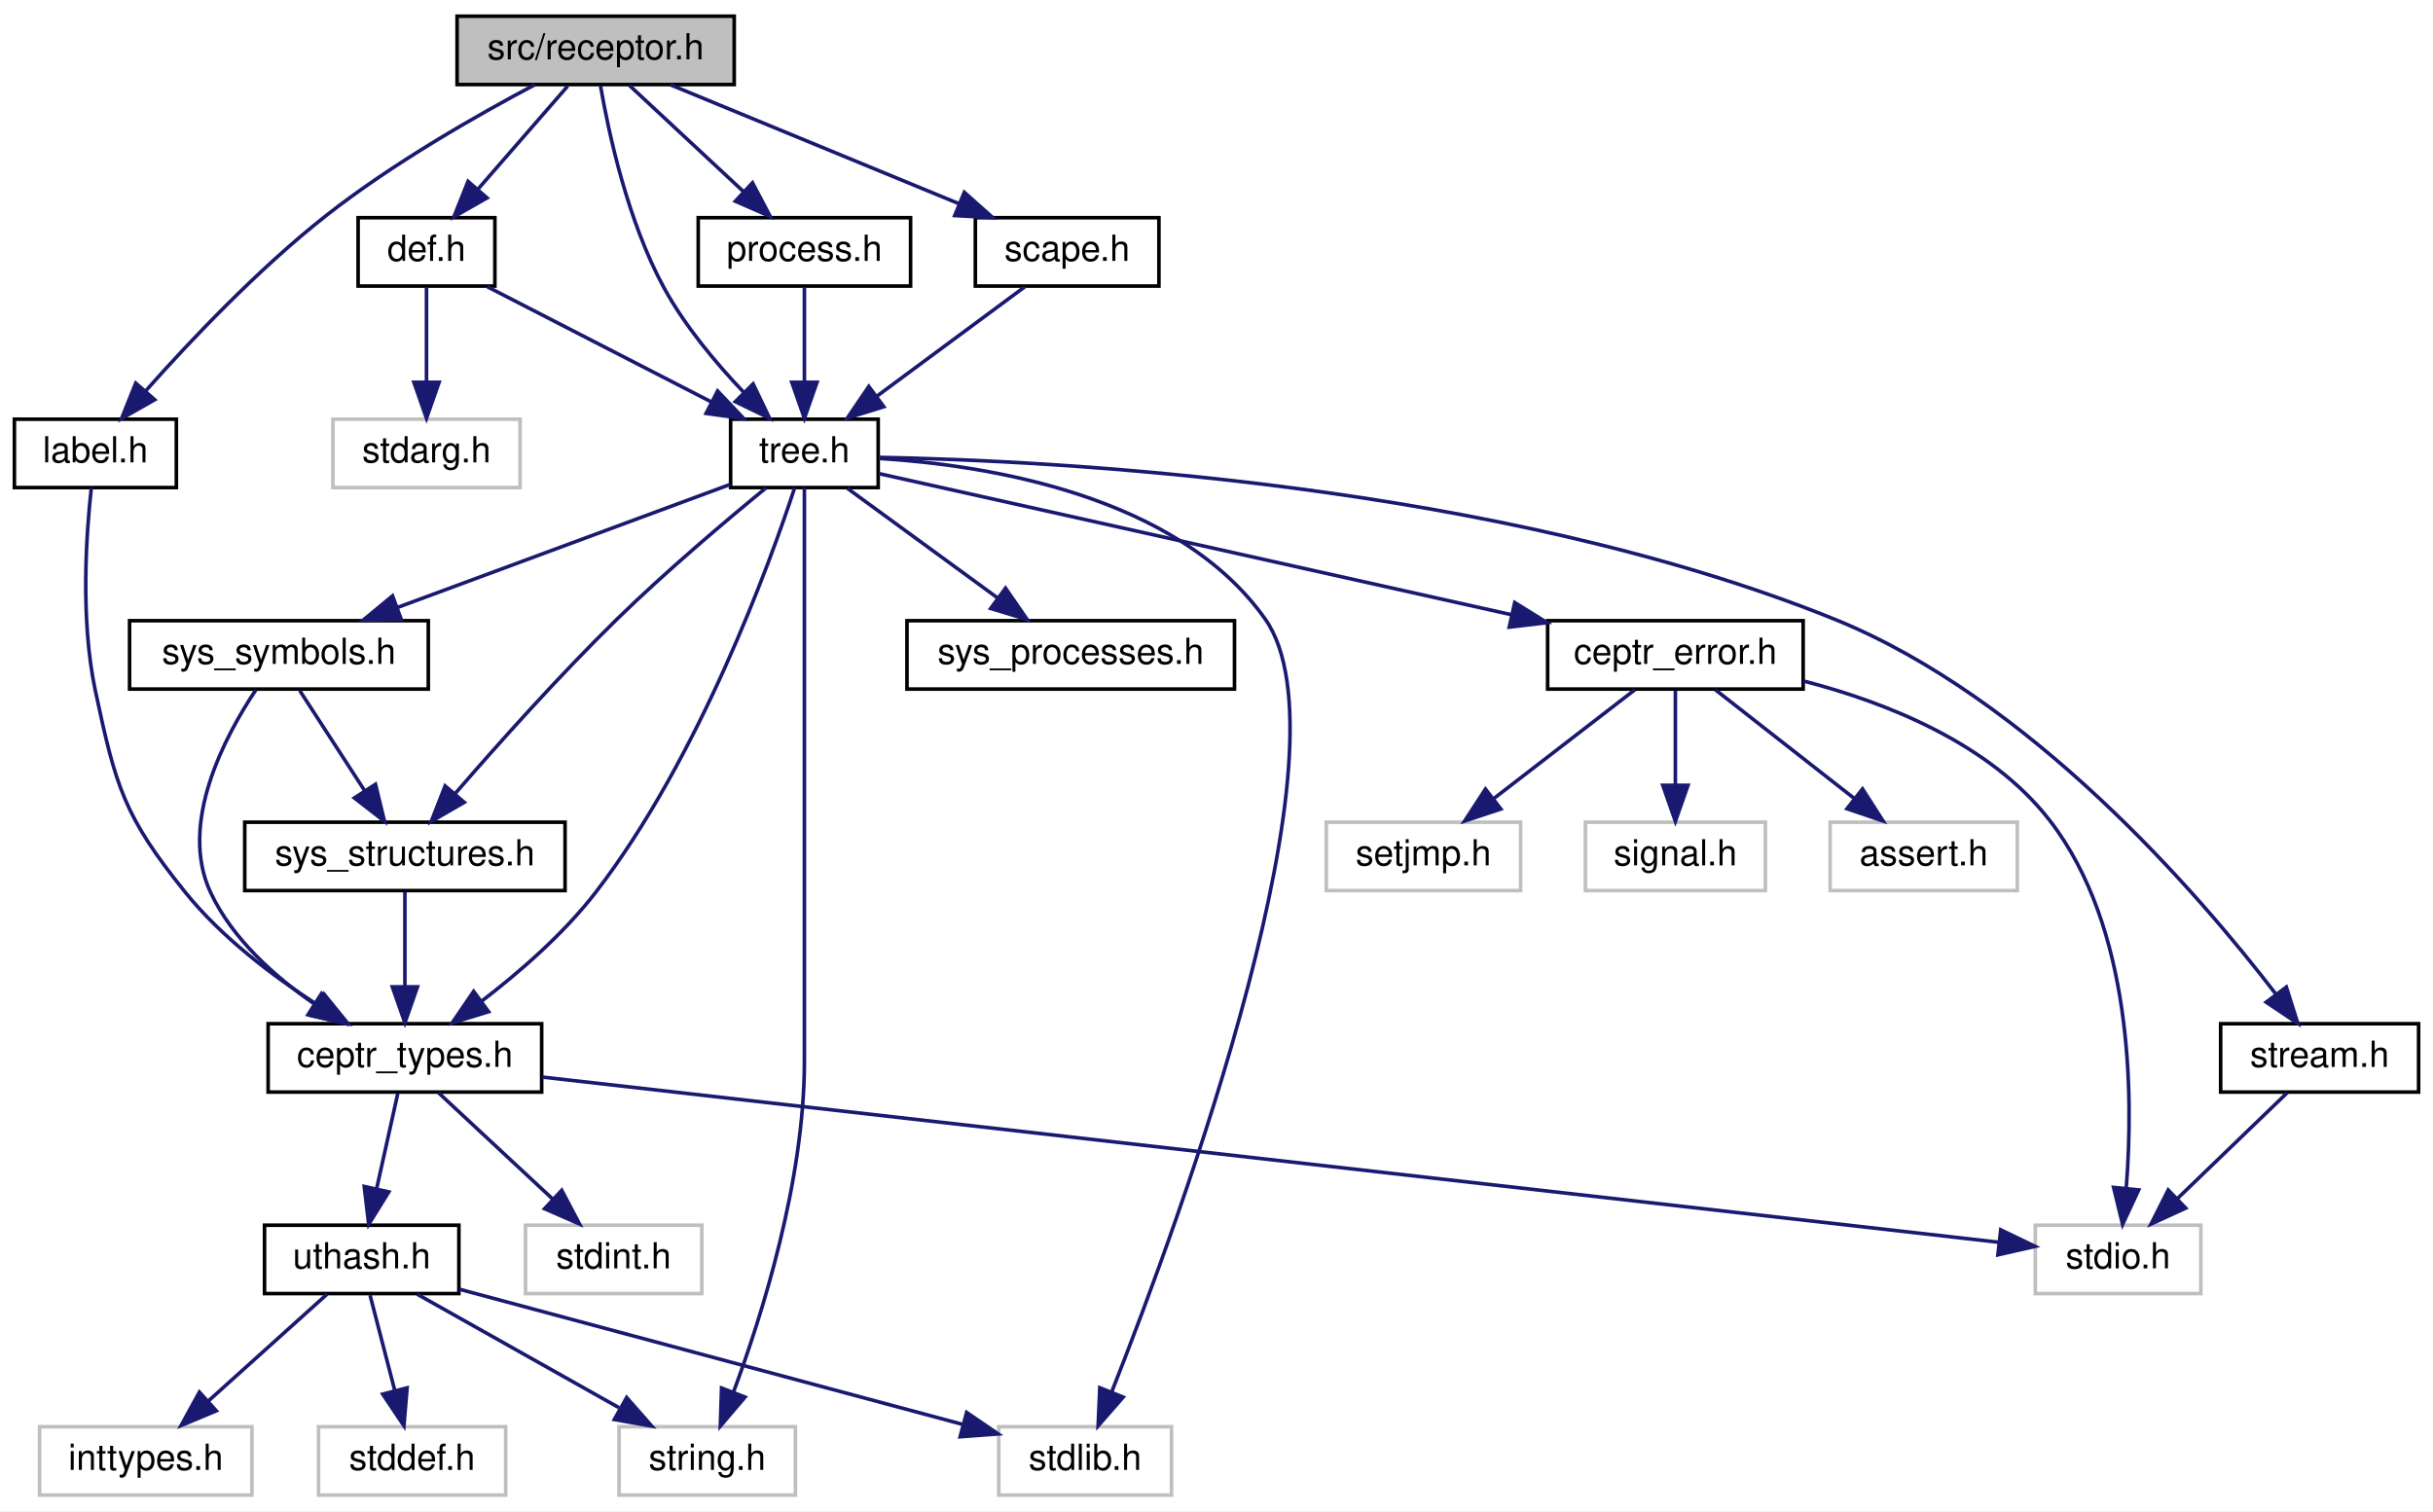
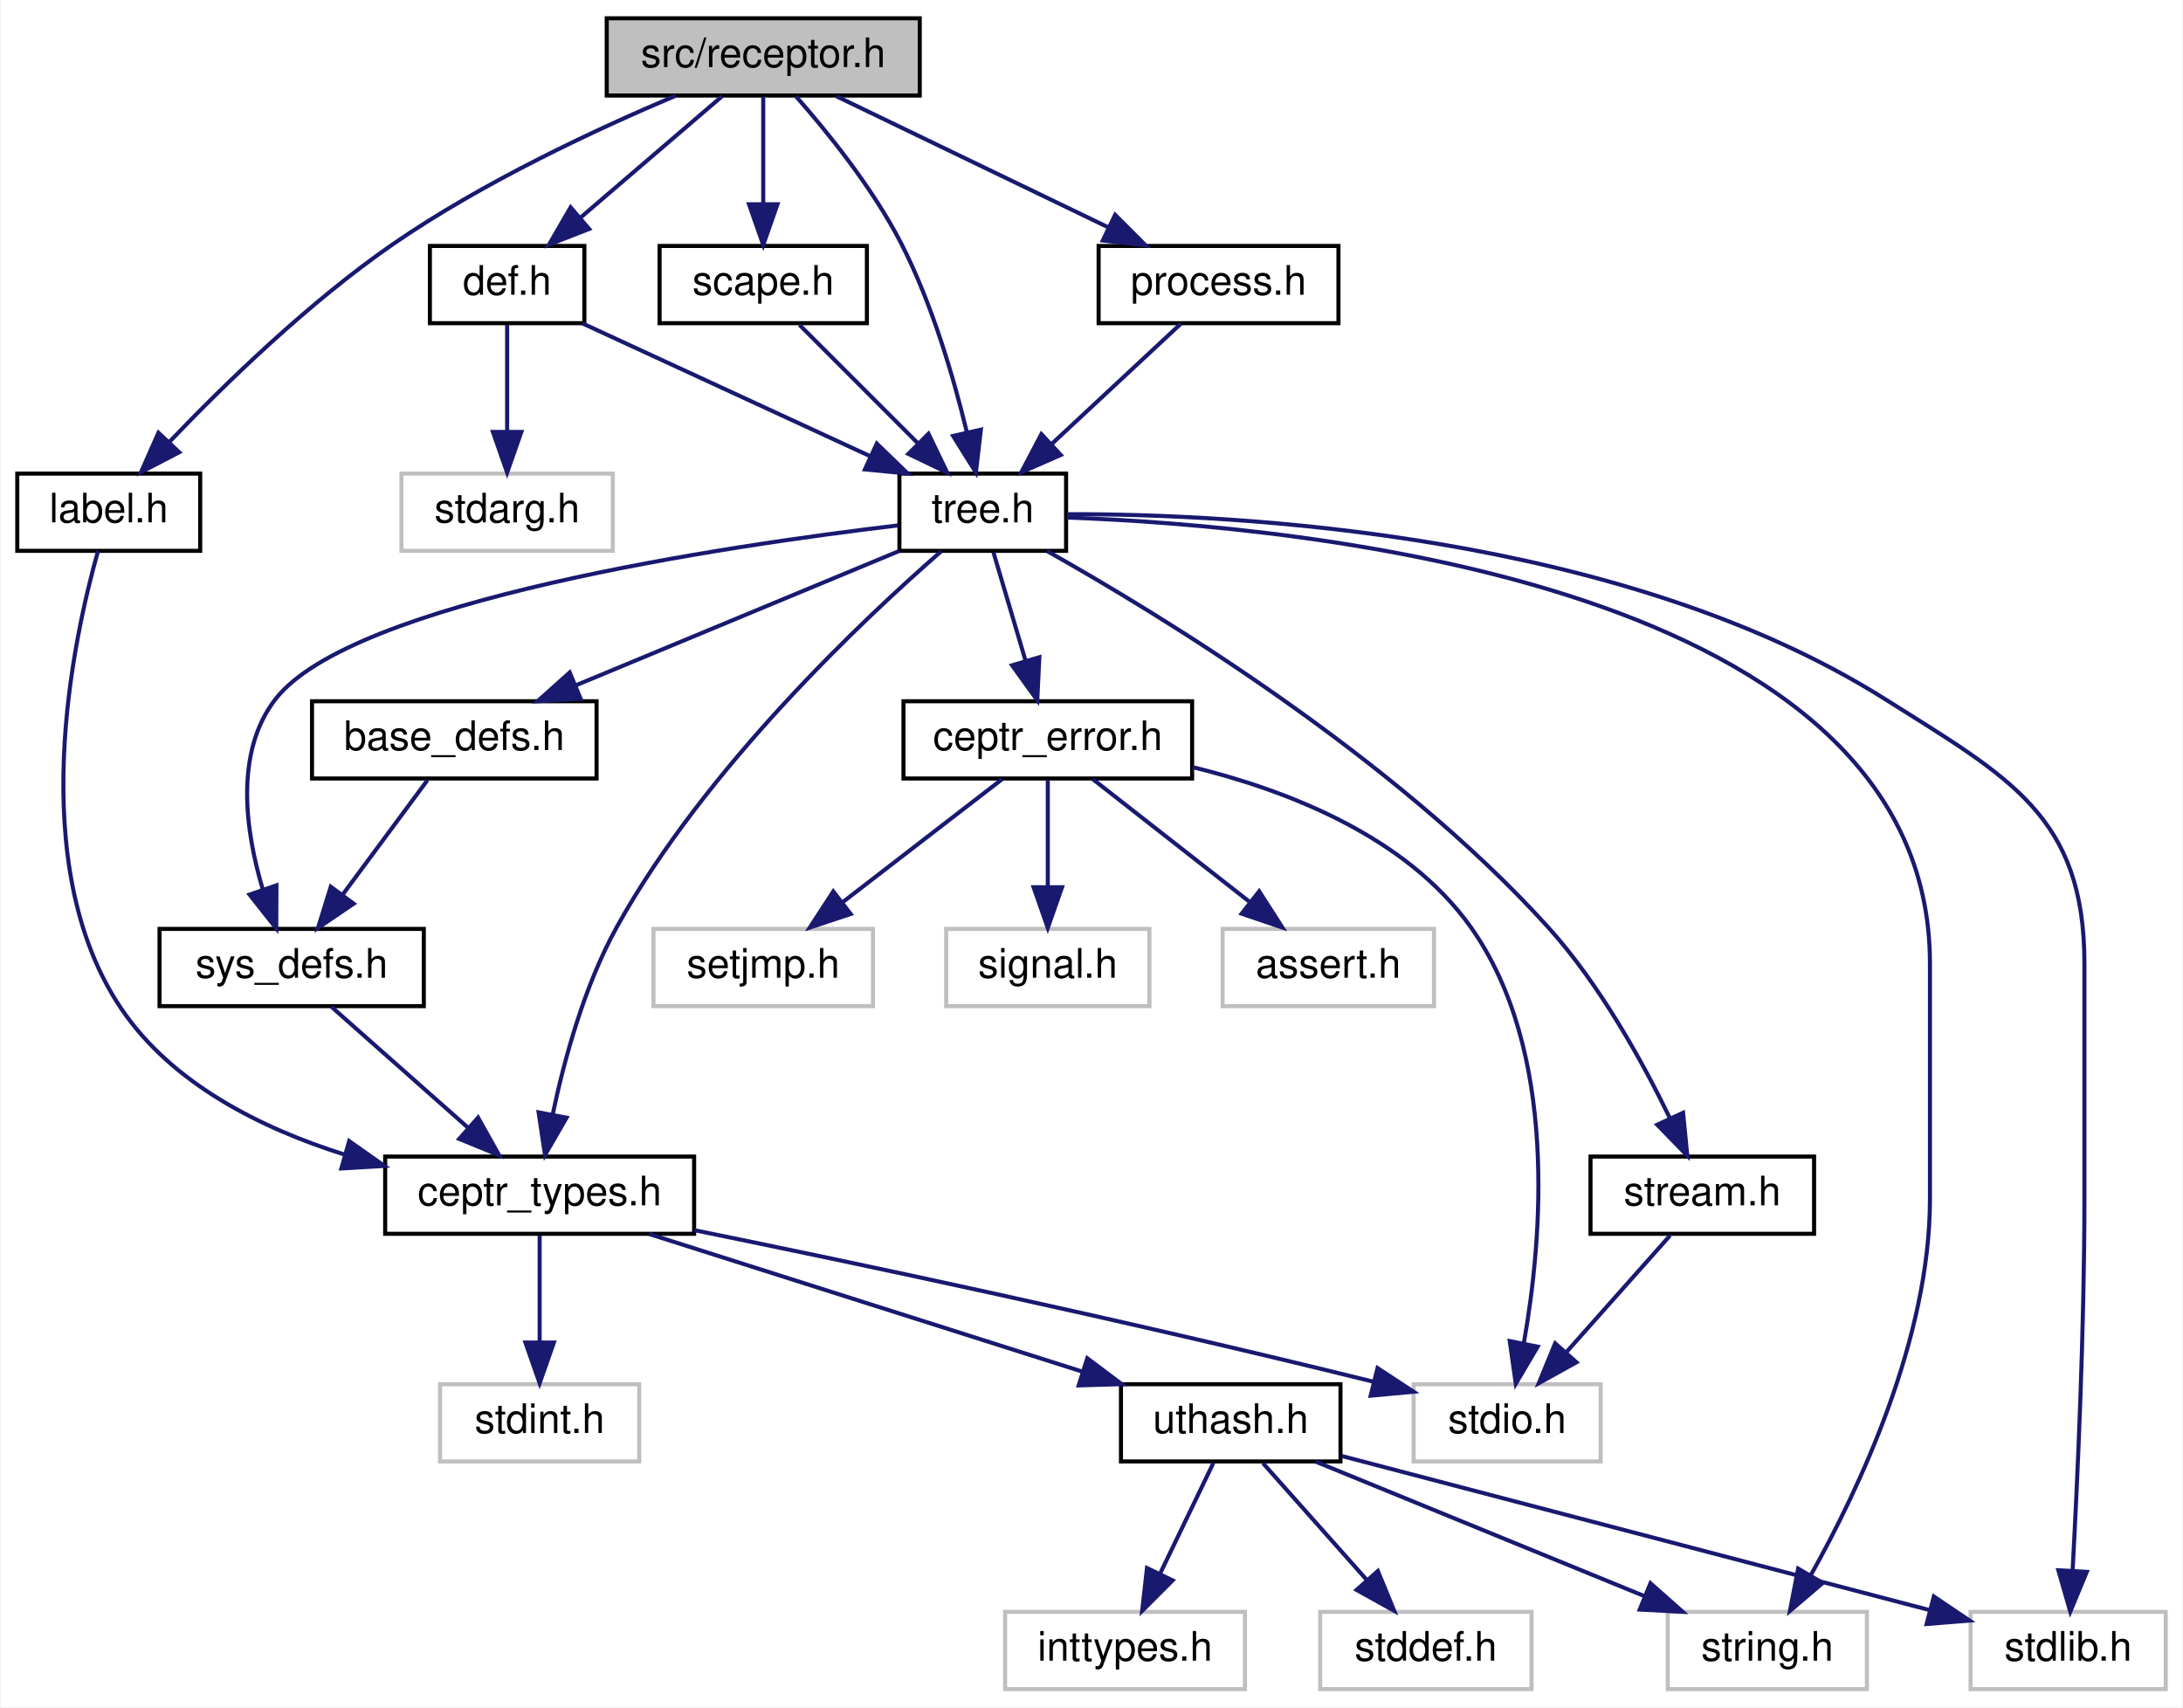
- <svg xmlns="http://www.w3.org/2000/svg" xmlns:xlink="http://www.w3.org/1999/xlink" width="676pt" height="420pt" viewBox="0.00 0.00 676.00 420.00">
+ <svg xmlns="http://www.w3.org/2000/svg" xmlns:xlink="http://www.w3.org/1999/xlink" width="537pt" height="420pt" viewBox="0.00 0.00 536.50 420.00">
  <g id="graph0" class="graph" transform="scale(1 1) rotate(0) translate(4 416)">
-     <polygon fill="white" stroke="none" points="-4,4 -4,-416 672,-416 672,4 -4,4" />
+     <polygon fill="white" stroke="none" points="-4,4 -4,-416 532.5,-416 532.5,4 -4,4" />
    <g id="node1" class="node">
-       <polygon fill="#bfbfbf" stroke="black" points="123,-392.5 123,-411.5 200,-411.5 200,-392.5 123,-392.5" />
-       <text text-anchor="middle" x="161.5" y="-399.5" font-family="Helvetica,sans-Serif" font-size="10.00">src/receptor.h</text>
+       <polygon fill="#bfbfbf" stroke="black" points="145,-392.5 145,-411.5 222,-411.5 222,-392.5 145,-392.5" />
+       <text text-anchor="middle" x="183.5" y="-399.5" font-family="Helvetica,sans-Serif" font-size="10.00">src/receptor.h</text>
    </g>
    <g id="node2" class="node">
      <g id="a_node2">
        <a xlink:href="tree_8h.html" target="_top" xlink:title="semantic trees header file ">
-           <polygon fill="white" stroke="black" points="199,-280.5 199,-299.5 240,-299.5 240,-280.5 199,-280.5" />
-           <text text-anchor="middle" x="219.5" y="-287.5" font-family="Helvetica,sans-Serif" font-size="10.00">tree.h</text>
+           <polygon fill="white" stroke="black" points="217,-280.5 217,-299.5 258,-299.5 258,-280.5 217,-280.5" />
+           <text text-anchor="middle" x="237.5" y="-287.5" font-family="Helvetica,sans-Serif" font-size="10.00">tree.h</text>
        </a>
      </g>
    </g>
    <g id="edge1" class="edge">
-       <path fill="none" stroke="midnightblue" d="M162.851,-392.128C165.091,-379.167 170.368,-354.58 180.5,-336 186.291,-325.381 194.935,-315.068 202.614,-307.001" />
-       <polygon fill="midnightblue" stroke="midnightblue" points="205.255,-309.309 209.831,-299.753 200.295,-304.37 205.255,-309.309" />
-     </g>
-     <g id="node19" class="node">
-       <g id="a_node19">
+       <path fill="none" stroke="midnightblue" d="M191.536,-392.321C199.155,-383.687 210.455,-369.774 217.5,-356 225.06,-341.218 230.35,-323.062 233.582,-309.7" />
+       <polygon fill="midnightblue" stroke="midnightblue" points="237.033,-310.307 235.817,-299.782 230.204,-308.768 237.033,-310.307" />
+     </g>
+     <g id="node18" class="node">
+       <g id="a_node18">
        <a xlink:href="def_8h.html" target="_top" xlink:title="header file for symbol and structure definition functions ">
-           <polygon fill="white" stroke="black" points="95.5,-336.5 95.5,-355.5 133.5,-355.5 133.5,-336.5 95.5,-336.5" />
-           <text text-anchor="middle" x="114.5" y="-343.5" font-family="Helvetica,sans-Serif" font-size="10.00">def.h</text>
-         </a>
-       </g>
-     </g>
-     <g id="edge25" class="edge">
-       <path fill="none" stroke="midnightblue" d="M153.739,-392.083C146.963,-384.298 136.957,-372.801 128.745,-363.367" />
-       <polygon fill="midnightblue" stroke="midnightblue" points="131.322,-360.996 122.117,-355.751 126.042,-365.592 131.322,-360.996" />
-     </g>
-     <g id="node21" class="node">
-       <g id="a_node21">
+           <polygon fill="white" stroke="black" points="101.5,-336.5 101.5,-355.5 139.5,-355.5 139.5,-336.5 101.5,-336.5" />
+           <text text-anchor="middle" x="120.5" y="-343.5" font-family="Helvetica,sans-Serif" font-size="10.00">def.h</text>
+         </a>
+       </g>
+     </g>
+     <g id="edge23" class="edge">
+       <path fill="none" stroke="midnightblue" d="M173.378,-392.324C163.974,-384.263 149.756,-372.077 138.431,-362.369" />
+       <polygon fill="midnightblue" stroke="midnightblue" points="140.677,-359.684 130.806,-355.834 136.121,-364.999 140.677,-359.684" />
+     </g>
+     <g id="node20" class="node">
+       <g id="a_node20">
        <a xlink:href="label_8h.html" target="_top" xlink:title="Label tables map human readable text strings to parts of semantic trees. ">
          <polygon fill="white" stroke="black" points="0,-280.5 0,-299.5 45,-299.5 45,-280.5 0,-280.5" />
          <text text-anchor="middle" x="22.5" y="-287.5" font-family="Helvetica,sans-Serif" font-size="10.00">label.h</text>
        </a>
      </g>
    </g>
+     <g id="edge26" class="edge">
+       <path fill="none" stroke="midnightblue" d="M161.941,-392.444C142.867,-384.394 114.698,-371.311 92.5,-356 71.73,-341.674 50.924,-321.418 37.46,-307.341" />
+       <polygon fill="midnightblue" stroke="midnightblue" points="39.833,-304.754 30.437,-299.858 34.728,-309.545 39.833,-304.754" />
+     </g>
+     <g id="node21" class="node">
+       <g id="a_node21">
+         <a xlink:href="process_8h.html" target="_top" xlink:title="processing header files ">
+           <polygon fill="white" stroke="black" points="266,-336.5 266,-355.5 325,-355.5 325,-336.5 266,-336.5" />
+           <text text-anchor="middle" x="295.5" y="-343.5" font-family="Helvetica,sans-Serif" font-size="10.00">process.h</text>
+         </a>
+       </g>
+     </g>
    <g id="edge28" class="edge">
-       <path fill="none" stroke="midnightblue" d="M144.629,-392.471C128.893,-384.156 105.115,-370.65 86.5,-356 67.743,-341.238 48.889,-321.328 36.553,-307.448" />
-       <polygon fill="midnightblue" stroke="midnightblue" points="38.988,-304.915 29.774,-299.685 33.715,-309.52 38.988,-304.915" />
+       <path fill="none" stroke="midnightblue" d="M201.495,-392.324C219.538,-383.625 247.547,-370.12 268.303,-360.113" />
+       <polygon fill="midnightblue" stroke="midnightblue" points="270.062,-363.15 277.55,-355.655 267.022,-356.845 270.062,-363.15" />
    </g>
    <g id="node22" class="node">
      <g id="a_node22">
-         <a xlink:href="process_8h.html" target="_top" xlink:title="processing header files ">
-           <polygon fill="white" stroke="black" points="190,-336.5 190,-355.5 249,-355.5 249,-336.5 190,-336.5" />
-           <text text-anchor="middle" x="219.5" y="-343.5" font-family="Helvetica,sans-Serif" font-size="10.00">process.h</text>
+         <a xlink:href="scape_8h.html" target="_top" xlink:title="scape header files ">
+           <polygon fill="white" stroke="black" points="158,-336.5 158,-355.5 209,-355.5 209,-336.5 158,-336.5" />
+           <text text-anchor="middle" x="183.5" y="-343.5" font-family="Helvetica,sans-Serif" font-size="10.00">scape.h</text>
        </a>
      </g>
    </g>
    <g id="edge30" class="edge">
-       <path fill="none" stroke="midnightblue" d="M170.819,-392.324C179.393,-384.341 192.312,-372.313 202.688,-362.653" />
-       <polygon fill="midnightblue" stroke="midnightblue" points="205.078,-365.21 210.012,-355.834 200.308,-360.086 205.078,-365.21" />
-     </g>
-     <g id="node23" class="node">
-       <g id="a_node23">
-         <a xlink:href="scape_8h.html" target="_top" xlink:title="scape header files ">
-           <polygon fill="white" stroke="black" points="267,-336.5 267,-355.5 318,-355.5 318,-336.5 267,-336.5" />
-           <text text-anchor="middle" x="292.5" y="-343.5" font-family="Helvetica,sans-Serif" font-size="10.00">scape.h</text>
-         </a>
-       </g>
-     </g>
-     <g id="edge32" class="edge">
-       <path fill="none" stroke="midnightblue" d="M182.257,-392.444C203.816,-383.557 237.763,-369.563 262.294,-359.451" />
-       <polygon fill="midnightblue" stroke="midnightblue" points="263.928,-362.563 271.84,-355.516 261.261,-356.092 263.928,-362.563" />
+       <path fill="none" stroke="midnightblue" d="M183.5,-392.083C183.5,-385.006 183.5,-374.861 183.5,-365.986" />
+       <polygon fill="midnightblue" stroke="midnightblue" points="187,-365.751 183.5,-355.751 180,-365.751 187,-365.751" />
    </g>
    <g id="node3" class="node">
-       <polygon fill="white" stroke="#bfbfbf" points="168,-0.5 168,-19.5 217,-19.5 217,-0.5 168,-0.5" />
-       <text text-anchor="middle" x="192.5" y="-7.5" font-family="Helvetica,sans-Serif" font-size="10.00">string.h</text>
+       <polygon fill="white" stroke="#bfbfbf" points="406,-0.5 406,-19.5 455,-19.5 455,-0.5 406,-0.5" />
+       <text text-anchor="middle" x="430.5" y="-7.5" font-family="Helvetica,sans-Serif" font-size="10.00">string.h</text>
    </g>
    <g id="edge2" class="edge">
-       <path fill="none" stroke="midnightblue" d="M219.5,-280.442C219.5,-261.936 219.5,-216.812 219.5,-179 219.5,-179 219.5,-179 219.5,-121 219.5,-87.861 207.799,-50.682 199.803,-29.145" />
-       <polygon fill="midnightblue" stroke="midnightblue" points="203.009,-27.73 196.141,-19.662 196.478,-30.252 203.009,-27.73" />
+       <path fill="none" stroke="midnightblue" d="M258.177,-288.692C315.201,-286.646 470.5,-272.491 470.5,-179 470.5,-179 470.5,-179 470.5,-121 470.5,-86.617 453.026,-49.631 441.177,-28.503" />
+       <polygon fill="midnightblue" stroke="midnightblue" points="444.123,-26.607 436.062,-19.732 438.076,-30.133 444.123,-26.607" />
    </g>
    <g id="node4" class="node">
-       <polygon fill="white" stroke="#bfbfbf" points="273.5,-0.5 273.5,-19.5 321.5,-19.5 321.5,-0.5 273.5,-0.5" />
-       <text text-anchor="middle" x="297.5" y="-7.5" font-family="Helvetica,sans-Serif" font-size="10.00">stdlib.h</text>
+       <polygon fill="white" stroke="#bfbfbf" points="480.5,-0.5 480.5,-19.5 528.5,-19.5 528.5,-0.5 480.5,-0.5" />
+       <text text-anchor="middle" x="504.5" y="-7.5" font-family="Helvetica,sans-Serif" font-size="10.00">stdlib.h</text>
    </g>
    <g id="edge3" class="edge">
-       <path fill="none" stroke="midnightblue" d="M240.165,-288.604C269.666,-286.79 322.99,-278.598 347.5,-244 372.292,-209.005 324.136,-77.878 304.926,-29.275" />
-       <polygon fill="midnightblue" stroke="midnightblue" points="308.074,-27.723 301.108,-19.741 301.576,-30.325 308.074,-27.723" />
+       <path fill="none" stroke="midnightblue" d="M258.257,-289.518C299.776,-289.597 394.627,-284.891 459.5,-244 490.105,-224.709 508.5,-215.178 508.5,-179 508.5,-179 508.5,-179 508.5,-121 508.5,-88.927 506.781,-51.628 505.596,-29.741" />
+       <polygon fill="midnightblue" stroke="midnightblue" points="509.08,-29.341 505.023,-19.554 502.091,-29.735 509.08,-29.341" />
    </g>
    <g id="node5" class="node">
      <g id="a_node5">
        <a xlink:href="ceptr__error_8h_source.html" target="_top" xlink:title="ceptr_error.h">
-           <polygon fill="white" stroke="black" points="426,-224.5 426,-243.5 497,-243.5 497,-224.5 426,-224.5" />
-           <text text-anchor="middle" x="461.5" y="-231.5" font-family="Helvetica,sans-Serif" font-size="10.00">ceptr_error.h</text>
+           <polygon fill="white" stroke="black" points="218,-224.5 218,-243.5 289,-243.5 289,-224.5 218,-224.5" />
+           <text text-anchor="middle" x="253.5" y="-231.5" font-family="Helvetica,sans-Serif" font-size="10.00">ceptr_error.h</text>
        </a>
      </g>
    </g>
    <g id="edge4" class="edge">
-       <path fill="none" stroke="midnightblue" d="M240.133,-284.396C278.897,-275.746 363.434,-256.882 416.097,-245.131" />
-       <polygon fill="midnightblue" stroke="midnightblue" points="416.863,-248.546 425.861,-242.952 415.339,-241.714 416.863,-248.546" />
+       <path fill="none" stroke="midnightblue" d="M240.142,-280.083C242.286,-272.849 245.379,-262.409 248.049,-253.397" />
+       <polygon fill="midnightblue" stroke="midnightblue" points="251.422,-254.333 250.907,-243.751 244.71,-252.345 251.422,-254.333" />
    </g>
    <g id="node10" class="node">
      <g id="a_node10">
-         <a xlink:href="sys__symbols_8h.html" target="_top" xlink:title="Defines hard-coded system defined symbols. ">
-           <polygon fill="white" stroke="black" points="32,-224.5 32,-243.5 115,-243.5 115,-224.5 32,-224.5" />
-           <text text-anchor="middle" x="73.5" y="-231.5" font-family="Helvetica,sans-Serif" font-size="10.00">sys_symbols.h</text>
+         <a xlink:href="sys__defs_8h.html" target="_top" xlink:title="Defines types and vars for system defined semantics. ">
+           <polygon fill="white" stroke="black" points="35,-168.5 35,-187.5 100,-187.5 100,-168.5 35,-168.5" />
+           <text text-anchor="middle" x="67.5" y="-175.5" font-family="Helvetica,sans-Serif" font-size="10.00">sys_defs.h</text>
        </a>
      </g>
    </g>
    <g id="edge9" class="edge">
-       <path fill="none" stroke="midnightblue" d="M198.891,-281.378C174.844,-272.484 134.766,-257.66 106.4,-247.168" />
-       <polygon fill="midnightblue" stroke="midnightblue" points="107.494,-243.841 96.9,-243.655 105.065,-250.407 107.494,-243.841" />
+       <path fill="none" stroke="midnightblue" d="M216.712,-286.766C174.741,-281.781 82.268,-268.24 63.5,-244 53.351,-230.892 56.14,-211.477 60.376,-197.279" />
+       <polygon fill="midnightblue" stroke="midnightblue" points="63.752,-198.224 63.706,-187.629 57.135,-195.94 63.752,-198.224" />
    </g>
    <g id="node11" class="node">
      <g id="a_node11">
-         <a xlink:href="sys__structures_8h.html" target="_top" xlink:title="Defines hard-coded system defined structures. ">
-           <polygon fill="white" stroke="black" points="64,-168.5 64,-187.5 153,-187.5 153,-168.5 64,-168.5" />
-           <text text-anchor="middle" x="108.5" y="-175.5" font-family="Helvetica,sans-Serif" font-size="10.00">sys_structures.h</text>
+         <a xlink:href="ceptr__types_8h_source.html" target="_top" xlink:title="ceptr_types.h">
+           <polygon fill="white" stroke="black" points="90.5,-112.5 90.5,-131.5 166.5,-131.5 166.5,-112.5 90.5,-112.5" />
+           <text text-anchor="middle" x="128.5" y="-119.5" font-family="Helvetica,sans-Serif" font-size="10.00">ceptr_types.h</text>
        </a>
      </g>
    </g>
    <g id="edge20" class="edge">
-       <path fill="none" stroke="midnightblue" d="M208.812,-280.392C198.062,-271.588 181.166,-257.346 167.5,-244 151.4,-228.277 134.245,-209.068 122.607,-195.624" />
-       <polygon fill="midnightblue" stroke="midnightblue" points="124.991,-193.028 115.823,-187.717 119.678,-197.586 124.991,-193.028" />
-     </g>
-     <g id="node12" class="node">
-       <g id="a_node12">
-         <a xlink:href="ceptr__types_8h_source.html" target="_top" xlink:title="ceptr_types.h">
-           <polygon fill="white" stroke="black" points="70.5,-112.5 70.5,-131.5 146.5,-131.5 146.5,-112.5 70.5,-112.5" />
-           <text text-anchor="middle" x="108.5" y="-119.5" font-family="Helvetica,sans-Serif" font-size="10.00">ceptr_types.h</text>
-         </a>
-       </g>
-     </g>
-     <g id="edge22" class="edge">
-       <path fill="none" stroke="midnightblue" d="M216.785,-280.404C209.928,-259.591 190.379,-205.448 161.5,-168 152.631,-156.5 140.393,-145.87 129.91,-137.832" />
-       <polygon fill="midnightblue" stroke="midnightblue" points="131.756,-134.845 121.63,-131.728 127.603,-140.48 131.756,-134.845" />
+       <path fill="none" stroke="midnightblue" d="M227.246,-280.361C208.643,-264.146 169.247,-227.235 147.5,-188 139.485,-173.54 134.542,-155.352 131.715,-141.896" />
+       <polygon fill="midnightblue" stroke="midnightblue" points="135.12,-141.063 129.817,-131.891 128.242,-142.368 135.12,-141.063" />
+     </g>
+     <g id="node16" class="node">
+       <g id="a_node16">
+         <a xlink:href="base__defs_8h.html" target="_top" xlink:title="auto-generated system definitions ">
+           <polygon fill="white" stroke="black" points="72.5,-224.5 72.5,-243.5 142.5,-243.5 142.5,-224.5 72.5,-224.5" />
+           <text text-anchor="middle" x="107.5" y="-231.5" font-family="Helvetica,sans-Serif" font-size="10.00">base_defs.h</text>
+         </a>
+       </g>
+     </g>
+     <g id="edge18" class="edge">
+       <path fill="none" stroke="midnightblue" d="M216.901,-280.444C195.507,-271.557 161.819,-257.563 137.476,-247.451" />
+       <polygon fill="midnightblue" stroke="midnightblue" points="138.58,-244.12 128.003,-243.516 135.895,-250.585 138.58,-244.12" />
    </g>
    <g id="node17" class="node">
      <g id="a_node17">
-         <a xlink:href="sys__processes_8h.html" target="_top" xlink:title="Defines hard-coded system defined processes. ">
-           <polygon fill="white" stroke="black" points="248,-224.5 248,-243.5 339,-243.5 339,-224.5 248,-224.5" />
-           <text text-anchor="middle" x="293.5" y="-231.5" font-family="Helvetica,sans-Serif" font-size="10.00">sys_processes.h</text>
+         <a xlink:href="stream_8h.html" target="_top" xlink:title="streams abstraction header file ">
+           <polygon fill="white" stroke="black" points="387,-112.5 387,-131.5 442,-131.5 442,-112.5 387,-112.5" />
+           <text text-anchor="middle" x="414.5" y="-119.5" font-family="Helvetica,sans-Serif" font-size="10.00">stream.h</text>
        </a>
      </g>
    </g>
    <g id="edge21" class="edge">
-       <path fill="none" stroke="midnightblue" d="M231.389,-280.324C242.65,-272.107 259.787,-259.602 273.209,-249.807" />
-       <polygon fill="midnightblue" stroke="midnightblue" points="275.38,-252.556 281.394,-243.834 271.253,-246.901 275.38,-252.556" />
-     </g>
-     <g id="node18" class="node">
-       <g id="a_node18">
-         <a xlink:href="stream_8h.html" target="_top" xlink:title="streams abstraction header file ">
-           <polygon fill="white" stroke="black" points="613,-112.5 613,-131.5 668,-131.5 668,-112.5 613,-112.5" />
-           <text text-anchor="middle" x="640.5" y="-119.5" font-family="Helvetica,sans-Serif" font-size="10.00">stream.h</text>
-         </a>
-       </g>
-     </g>
-     <g id="edge23" class="edge">
-       <path fill="none" stroke="midnightblue" d="M240.096,-288.901C288.318,-288.011 411.572,-281.886 505.5,-244 560.047,-221.998 606.895,-167.641 628.218,-139.89" />
-       <polygon fill="midnightblue" stroke="midnightblue" points="631.247,-141.684 634.445,-131.584 625.646,-137.485 631.247,-141.684" />
+       <path fill="none" stroke="midnightblue" d="M253.304,-280.455C280.931,-264.928 338.663,-229.796 376.5,-188 389.223,-173.946 399.727,-154.954 406.442,-141.129" />
+       <polygon fill="midnightblue" stroke="midnightblue" points="409.768,-142.276 410.812,-131.733 403.421,-139.324 409.768,-142.276" />
    </g>
    <g id="node6" class="node">
-       <polygon fill="white" stroke="#bfbfbf" points="561.5,-56.5 561.5,-75.5 607.5,-75.5 607.5,-56.5 561.5,-56.5" />
-       <text text-anchor="middle" x="584.5" y="-63.5" font-family="Helvetica,sans-Serif" font-size="10.00">stdio.h</text>
+       <polygon fill="white" stroke="#bfbfbf" points="343.5,-56.5 343.5,-75.5 389.5,-75.5 389.5,-56.5 343.5,-56.5" />
+       <text text-anchor="middle" x="366.5" y="-63.5" font-family="Helvetica,sans-Serif" font-size="10.00">stdio.h</text>
    </g>
    <g id="edge5" class="edge">
-       <path fill="none" stroke="midnightblue" d="M497.073,-226.747C520.161,-220.78 548.934,-209.385 565.5,-188 588.537,-158.261 588.808,-111.842 586.777,-85.997" />
-       <polygon fill="midnightblue" stroke="midnightblue" points="590.226,-85.31 585.755,-75.704 583.26,-86.001 590.226,-85.31" />
+       <path fill="none" stroke="midnightblue" d="M289.134,-227.294C312.56,-221.553 341.705,-210.202 357.5,-188 379.199,-157.498 375.11,-111.038 370.579,-85.473" />
+       <polygon fill="midnightblue" stroke="midnightblue" points="374.002,-84.741 368.62,-75.615 367.136,-86.105 374.002,-84.741" />
    </g>
    <g id="node7" class="node">
-       <polygon fill="white" stroke="#bfbfbf" points="436.5,-168.5 436.5,-187.5 486.5,-187.5 486.5,-168.5 436.5,-168.5" />
-       <text text-anchor="middle" x="461.5" y="-175.5" font-family="Helvetica,sans-Serif" font-size="10.00">signal.h</text>
+       <polygon fill="white" stroke="#bfbfbf" points="228.5,-168.5 228.5,-187.5 278.5,-187.5 278.5,-168.5 228.5,-168.5" />
+       <text text-anchor="middle" x="253.5" y="-175.5" font-family="Helvetica,sans-Serif" font-size="10.00">signal.h</text>
    </g>
    <g id="edge6" class="edge">
-       <path fill="none" stroke="midnightblue" d="M461.5,-224.083C461.5,-217.006 461.5,-206.861 461.5,-197.986" />
-       <polygon fill="midnightblue" stroke="midnightblue" points="465,-197.751 461.5,-187.751 458,-197.751 465,-197.751" />
+       <path fill="none" stroke="midnightblue" d="M253.5,-224.083C253.5,-217.006 253.5,-206.861 253.5,-197.986" />
+       <polygon fill="midnightblue" stroke="midnightblue" points="257,-197.751 253.5,-187.751 250,-197.751 257,-197.751" />
    </g>
    <g id="node8" class="node">
-       <polygon fill="white" stroke="#bfbfbf" points="504.5,-168.5 504.5,-187.5 556.5,-187.5 556.5,-168.5 504.5,-168.5" />
-       <text text-anchor="middle" x="530.5" y="-175.5" font-family="Helvetica,sans-Serif" font-size="10.00">assert.h</text>
+       <polygon fill="white" stroke="#bfbfbf" points="296.5,-168.5 296.5,-187.5 348.5,-187.5 348.5,-168.5 296.5,-168.5" />
+       <text text-anchor="middle" x="322.5" y="-175.5" font-family="Helvetica,sans-Serif" font-size="10.00">assert.h</text>
    </g>
    <g id="edge7" class="edge">
-       <path fill="none" stroke="midnightblue" d="M472.586,-224.324C482.986,-216.185 498.761,-203.839 511.222,-194.087" />
-       <polygon fill="midnightblue" stroke="midnightblue" points="513.494,-196.753 519.212,-187.834 509.18,-191.241 513.494,-196.753" />
+       <path fill="none" stroke="midnightblue" d="M264.586,-224.324C274.986,-216.185 290.761,-203.839 303.222,-194.087" />
+       <polygon fill="midnightblue" stroke="midnightblue" points="305.494,-196.753 311.212,-187.834 301.18,-191.241 305.494,-196.753" />
    </g>
    <g id="node9" class="node">
-       <polygon fill="white" stroke="#bfbfbf" points="364.5,-168.5 364.5,-187.5 418.5,-187.5 418.5,-168.5 364.5,-168.5" />
-       <text text-anchor="middle" x="391.5" y="-175.5" font-family="Helvetica,sans-Serif" font-size="10.00">setjmp.h</text>
+       <polygon fill="white" stroke="#bfbfbf" points="156.5,-168.5 156.5,-187.5 210.5,-187.5 210.5,-168.5 156.5,-168.5" />
+       <text text-anchor="middle" x="183.5" y="-175.5" font-family="Helvetica,sans-Serif" font-size="10.00">setjmp.h</text>
    </g>
    <g id="edge8" class="edge">
-       <path fill="none" stroke="midnightblue" d="M450.253,-224.324C439.703,-216.185 423.699,-203.839 411.058,-194.087" />
-       <polygon fill="midnightblue" stroke="midnightblue" points="413.007,-191.171 402.951,-187.834 408.731,-196.713 413.007,-191.171" />
+       <path fill="none" stroke="midnightblue" d="M242.253,-224.324C231.703,-216.185 215.699,-203.839 203.058,-194.087" />
+       <polygon fill="midnightblue" stroke="midnightblue" points="205.007,-191.171 194.951,-187.834 200.731,-196.713 205.007,-191.171" />
    </g>
    <g id="edge10" class="edge">
-       <path fill="none" stroke="midnightblue" d="M79.279,-224.083C84.172,-216.534 91.327,-205.495 97.333,-196.23" />
-       <polygon fill="midnightblue" stroke="midnightblue" points="100.326,-198.046 102.828,-187.751 94.452,-194.239 100.326,-198.046" />
+       <path fill="none" stroke="midnightblue" d="M77.301,-168.324C86.318,-160.341 99.906,-148.313 110.818,-138.653" />
+       <polygon fill="midnightblue" stroke="midnightblue" points="113.353,-141.083 118.521,-131.834 108.713,-135.842 113.353,-141.083" />
+     </g>
+     <g id="edge12" class="edge">
+       <path fill="none" stroke="midnightblue" d="M166.624,-113.375C206.067,-105.331 269.659,-91.93 333.621,-76.108" />
+       <polygon fill="midnightblue" stroke="midnightblue" points="334.615,-79.467 343.471,-73.652 332.922,-72.675 334.615,-79.467" />
+     </g>
+     <g id="node12" class="node">
+       <polygon fill="white" stroke="#bfbfbf" points="104,-56.5 104,-75.5 153,-75.5 153,-56.5 104,-56.5" />
+       <text text-anchor="middle" x="128.5" y="-63.5" font-family="Helvetica,sans-Serif" font-size="10.00">stdint.h</text>
+     </g>
+     <g id="edge11" class="edge">
+       <path fill="none" stroke="midnightblue" d="M128.5,-112.083C128.5,-105.006 128.5,-94.861 128.5,-85.987" />
+       <polygon fill="midnightblue" stroke="midnightblue" points="132,-85.751 128.5,-75.751 125,-85.751 132,-85.751" />
+     </g>
+     <g id="node13" class="node">
+       <g id="a_node13">
+         <a xlink:href="uthash_8h_source.html" target="_top" xlink:title="uthash.h">
+           <polygon fill="white" stroke="black" points="271.5,-56.5 271.5,-75.5 325.5,-75.5 325.5,-56.5 271.5,-56.5" />
+           <text text-anchor="middle" x="298.5" y="-63.5" font-family="Helvetica,sans-Serif" font-size="10.00">uthash.h</text>
+         </a>
+       </g>
+     </g>
+     <g id="edge13" class="edge">
+       <path fill="none" stroke="midnightblue" d="M155.437,-112.444C184.16,-103.32 229.829,-88.813 261.821,-78.651" />
+       <polygon fill="midnightblue" stroke="midnightblue" points="263.218,-81.88 271.689,-75.516 261.099,-75.208 263.218,-81.88" />
+     </g>
+     <g id="edge14" class="edge">
+       <path fill="none" stroke="midnightblue" d="M319.416,-56.444C341.236,-47.517 375.65,-33.439 400.392,-23.317" />
+       <polygon fill="midnightblue" stroke="midnightblue" points="401.752,-26.542 409.682,-19.516 399.101,-20.063 401.752,-26.542" />
+     </g>
+     <g id="edge16" class="edge">
+       <path fill="none" stroke="midnightblue" d="M325.855,-57.829C363.186,-48.043 430.064,-30.512 470.552,-19.899" />
+       <polygon fill="midnightblue" stroke="midnightblue" points="471.457,-23.28 480.243,-17.359 469.682,-16.509 471.457,-23.28" />
+     </g>
+     <g id="node14" class="node">
+       <polygon fill="white" stroke="#bfbfbf" points="320.5,-0.5 320.5,-19.5 372.5,-19.5 372.5,-0.5 320.5,-0.5" />
+       <text text-anchor="middle" x="346.5" y="-7.5" font-family="Helvetica,sans-Serif" font-size="10.00">stddef.h</text>
+     </g>
+     <g id="edge15" class="edge">
+       <path fill="none" stroke="midnightblue" d="M306.426,-56.083C313.346,-48.298 323.565,-36.801 331.952,-27.366" />
+       <polygon fill="midnightblue" stroke="midnightblue" points="334.694,-29.55 338.721,-19.751 329.462,-24.9 334.694,-29.55" />
+     </g>
+     <g id="node15" class="node">
+       <polygon fill="white" stroke="#bfbfbf" points="243,-0.5 243,-19.5 302,-19.5 302,-0.5 243,-0.5" />
+       <text text-anchor="middle" x="272.5" y="-7.5" font-family="Helvetica,sans-Serif" font-size="10.00">inttypes.h</text>
+     </g>
+     <g id="edge17" class="edge">
+       <path fill="none" stroke="midnightblue" d="M294.207,-56.083C290.648,-48.691 285.478,-37.953 281.076,-28.811" />
+       <polygon fill="midnightblue" stroke="midnightblue" points="284.205,-27.243 276.713,-19.751 277.898,-30.279 284.205,-27.243" />
    </g>
    <g id="edge19" class="edge">
-       <path fill="none" stroke="midnightblue" d="M67.097,-224.282C58.564,-211.514 45.524,-187.165 54.5,-168 60.545,-155.094 72.312,-144.599 83.323,-137" />
-       <polygon fill="midnightblue" stroke="midnightblue" points="85.328,-139.872 91.867,-131.536 81.557,-133.975 85.328,-139.872" />
-     </g>
-     <g id="edge11" class="edge">
-       <path fill="none" stroke="midnightblue" d="M108.5,-168.083C108.5,-161.006 108.5,-150.861 108.5,-141.986" />
-       <polygon fill="midnightblue" stroke="midnightblue" points="112,-141.751 108.5,-131.751 105,-141.751 112,-141.751" />
-     </g>
-     <g id="edge13" class="edge">
-       <path fill="none" stroke="midnightblue" d="M146.648,-116.672C237.515,-106.364 465.543,-80.495 551.246,-70.773" />
-       <polygon fill="midnightblue" stroke="midnightblue" points="551.897,-74.221 561.439,-69.616 551.108,-67.266 551.897,-74.221" />
-     </g>
-     <g id="node13" class="node">
-       <polygon fill="white" stroke="#bfbfbf" points="142,-56.5 142,-75.5 191,-75.5 191,-56.5 142,-56.5" />
-       <text text-anchor="middle" x="166.5" y="-63.5" font-family="Helvetica,sans-Serif" font-size="10.00">stdint.h</text>
-     </g>
-     <g id="edge12" class="edge">
-       <path fill="none" stroke="midnightblue" d="M117.819,-112.324C126.393,-104.341 139.312,-92.313 149.688,-82.653" />
-       <polygon fill="midnightblue" stroke="midnightblue" points="152.078,-85.21 157.012,-75.834 147.308,-80.087 152.078,-85.21" />
-     </g>
-     <g id="node14" class="node">
-       <g id="a_node14">
-         <a xlink:href="uthash_8h_source.html" target="_top" xlink:title="uthash.h">
-           <polygon fill="white" stroke="black" points="69.5,-56.5 69.5,-75.5 123.5,-75.5 123.5,-56.5 69.5,-56.5" />
-           <text text-anchor="middle" x="96.5" y="-63.5" font-family="Helvetica,sans-Serif" font-size="10.00">uthash.h</text>
-         </a>
-       </g>
-     </g>
-     <g id="edge14" class="edge">
-       <path fill="none" stroke="midnightblue" d="M106.518,-112.083C104.928,-104.927 102.641,-94.635 100.654,-85.691" />
-       <polygon fill="midnightblue" stroke="midnightblue" points="104.031,-84.754 98.445,-75.751 97.197,-86.272 104.031,-84.754" />
-     </g>
-     <g id="edge15" class="edge">
-       <path fill="none" stroke="midnightblue" d="M111.924,-56.324C127.04,-47.822 150.315,-34.729 167.971,-24.797" />
-       <polygon fill="midnightblue" stroke="midnightblue" points="170.114,-27.608 177.114,-19.654 166.683,-21.507 170.114,-27.608" />
-     </g>
-     <g id="edge17" class="edge">
-       <path fill="none" stroke="midnightblue" d="M123.608,-57.717C159.884,-47.971 224.211,-30.69 263.635,-20.098" />
-       <polygon fill="midnightblue" stroke="midnightblue" points="264.58,-23.468 273.33,-17.494 262.764,-16.708 264.58,-23.468" />
-     </g>
-     <g id="node15" class="node">
-       <polygon fill="white" stroke="#bfbfbf" points="84.5,-0.5 84.5,-19.5 136.5,-19.5 136.5,-0.5 84.5,-0.5" />
-       <text text-anchor="middle" x="110.5" y="-7.5" font-family="Helvetica,sans-Serif" font-size="10.00">stddef.h</text>
-     </g>
-     <g id="edge16" class="edge">
-       <path fill="none" stroke="midnightblue" d="M98.812,-56.083C100.667,-48.927 103.335,-38.635 105.654,-29.691" />
-       <polygon fill="midnightblue" stroke="midnightblue" points="109.109,-30.309 108.231,-19.751 102.334,-28.553 109.109,-30.309" />
-     </g>
-     <g id="node16" class="node">
-       <polygon fill="white" stroke="#bfbfbf" points="7,-0.5 7,-19.5 66,-19.5 66,-0.5 7,-0.5" />
-       <text text-anchor="middle" x="36.5" y="-7.5" font-family="Helvetica,sans-Serif" font-size="10.00">inttypes.h</text>
-     </g>
-     <g id="edge18" class="edge">
-       <path fill="none" stroke="midnightblue" d="M86.86,-56.324C77.99,-48.341 64.625,-36.313 53.892,-26.653" />
-       <polygon fill="midnightblue" stroke="midnightblue" points="56.09,-23.922 46.315,-19.834 51.407,-29.125 56.09,-23.922" />
+       <path fill="none" stroke="midnightblue" d="M100.895,-224.083C95.245,-216.455 86.955,-205.264 80.049,-195.941" />
+       <polygon fill="midnightblue" stroke="midnightblue" points="82.747,-193.703 73.982,-187.751 77.122,-197.87 82.747,-193.703" />
+     </g>
+     <g id="edge22" class="edge">
+       <path fill="none" stroke="midnightblue" d="M406.574,-112.083C399.654,-104.298 389.435,-92.802 381.048,-83.367" />
+       <polygon fill="midnightblue" stroke="midnightblue" points="383.538,-80.9 374.279,-75.751 378.306,-85.55 383.538,-80.9" />
    </g>
    <g id="edge24" class="edge">
-       <path fill="none" stroke="midnightblue" d="M631.503,-112.324C623.306,-104.42 610.994,-92.548 601.028,-82.938" />
-       <polygon fill="midnightblue" stroke="midnightblue" points="603.289,-80.256 593.661,-75.834 598.43,-85.295 603.289,-80.256" />
-     </g>
-     <g id="edge26" class="edge">
-       <path fill="none" stroke="midnightblue" d="M131.37,-336.324C148.209,-327.664 174.307,-314.242 193.738,-304.249" />
-       <polygon fill="midnightblue" stroke="midnightblue" points="195.38,-307.341 202.672,-299.655 192.178,-301.116 195.38,-307.341" />
-     </g>
-     <g id="node20" class="node">
-       <polygon fill="white" stroke="#bfbfbf" points="88.5,-280.5 88.5,-299.5 140.5,-299.5 140.5,-280.5 88.5,-280.5" />
-       <text text-anchor="middle" x="114.5" y="-287.5" font-family="Helvetica,sans-Serif" font-size="10.00">stdarg.h</text>
+       <path fill="none" stroke="midnightblue" d="M139.039,-336.444C158.123,-327.636 188.075,-313.812 209.936,-303.722" />
+       <polygon fill="midnightblue" stroke="midnightblue" points="211.435,-306.885 219.048,-299.516 208.501,-300.529 211.435,-306.885" />
+     </g>
+     <g id="node19" class="node">
+       <polygon fill="white" stroke="#bfbfbf" points="94.5,-280.5 94.5,-299.5 146.5,-299.5 146.5,-280.5 94.5,-280.5" />
+       <text text-anchor="middle" x="120.5" y="-287.5" font-family="Helvetica,sans-Serif" font-size="10.00">stdarg.h</text>
+     </g>
+     <g id="edge25" class="edge">
+       <path fill="none" stroke="midnightblue" d="M120.5,-336.083C120.5,-329.006 120.5,-318.861 120.5,-309.986" />
+       <polygon fill="midnightblue" stroke="midnightblue" points="124,-309.751 120.5,-299.751 117,-309.751 124,-309.751" />
    </g>
    <g id="edge27" class="edge">
-       <path fill="none" stroke="midnightblue" d="M114.5,-336.083C114.5,-329.006 114.5,-318.861 114.5,-309.986" />
-       <polygon fill="midnightblue" stroke="midnightblue" points="118,-309.751 114.5,-299.751 111,-309.751 118,-309.751" />
+       <path fill="none" stroke="midnightblue" d="M19.861,-280.454C13.879,-259.289 1.585,-203.576 25.5,-168 37.99,-149.42 59.972,-138.456 80.429,-132.012" />
+       <polygon fill="midnightblue" stroke="midnightblue" points="81.643,-135.306 90.301,-129.199 79.725,-128.574 81.643,-135.306" />
    </g>
    <g id="edge29" class="edge">
-       <path fill="none" stroke="midnightblue" d="M21.381,-280.468C19.987,-267.931 18.267,-243.867 22.5,-224 28.18,-197.342 30.413,-189.236 47.5,-168 57.493,-155.581 71.685,-144.84 83.866,-136.969" />
-       <polygon fill="midnightblue" stroke="midnightblue" points="86.012,-139.758 92.686,-131.53 82.338,-133.8 86.012,-139.758" />
+       <path fill="none" stroke="midnightblue" d="M286.181,-336.324C277.607,-328.341 264.688,-316.313 254.312,-306.653" />
+       <polygon fill="midnightblue" stroke="midnightblue" points="256.692,-304.086 246.988,-299.834 251.922,-309.21 256.692,-304.086" />
    </g>
    <g id="edge31" class="edge">
-       <path fill="none" stroke="midnightblue" d="M219.5,-336.083C219.5,-329.006 219.5,-318.861 219.5,-309.986" />
-       <polygon fill="midnightblue" stroke="midnightblue" points="223,-309.751 219.5,-299.751 216,-309.751 223,-309.751" />
-     </g>
-     <g id="edge33" class="edge">
-       <path fill="none" stroke="midnightblue" d="M280.771,-336.324C269.663,-328.107 252.758,-315.602 239.517,-305.807" />
-       <polygon fill="midnightblue" stroke="midnightblue" points="241.563,-302.967 231.442,-299.834 237.4,-308.595 241.563,-302.967" />
+       <path fill="none" stroke="midnightblue" d="M192.417,-336.083C200.28,-328.22 211.931,-316.569 221.419,-307.081" />
+       <polygon fill="midnightblue" stroke="midnightblue" points="224.153,-309.297 228.749,-299.751 219.203,-304.347 224.153,-309.297" />
    </g>
  </g>
</svg>
